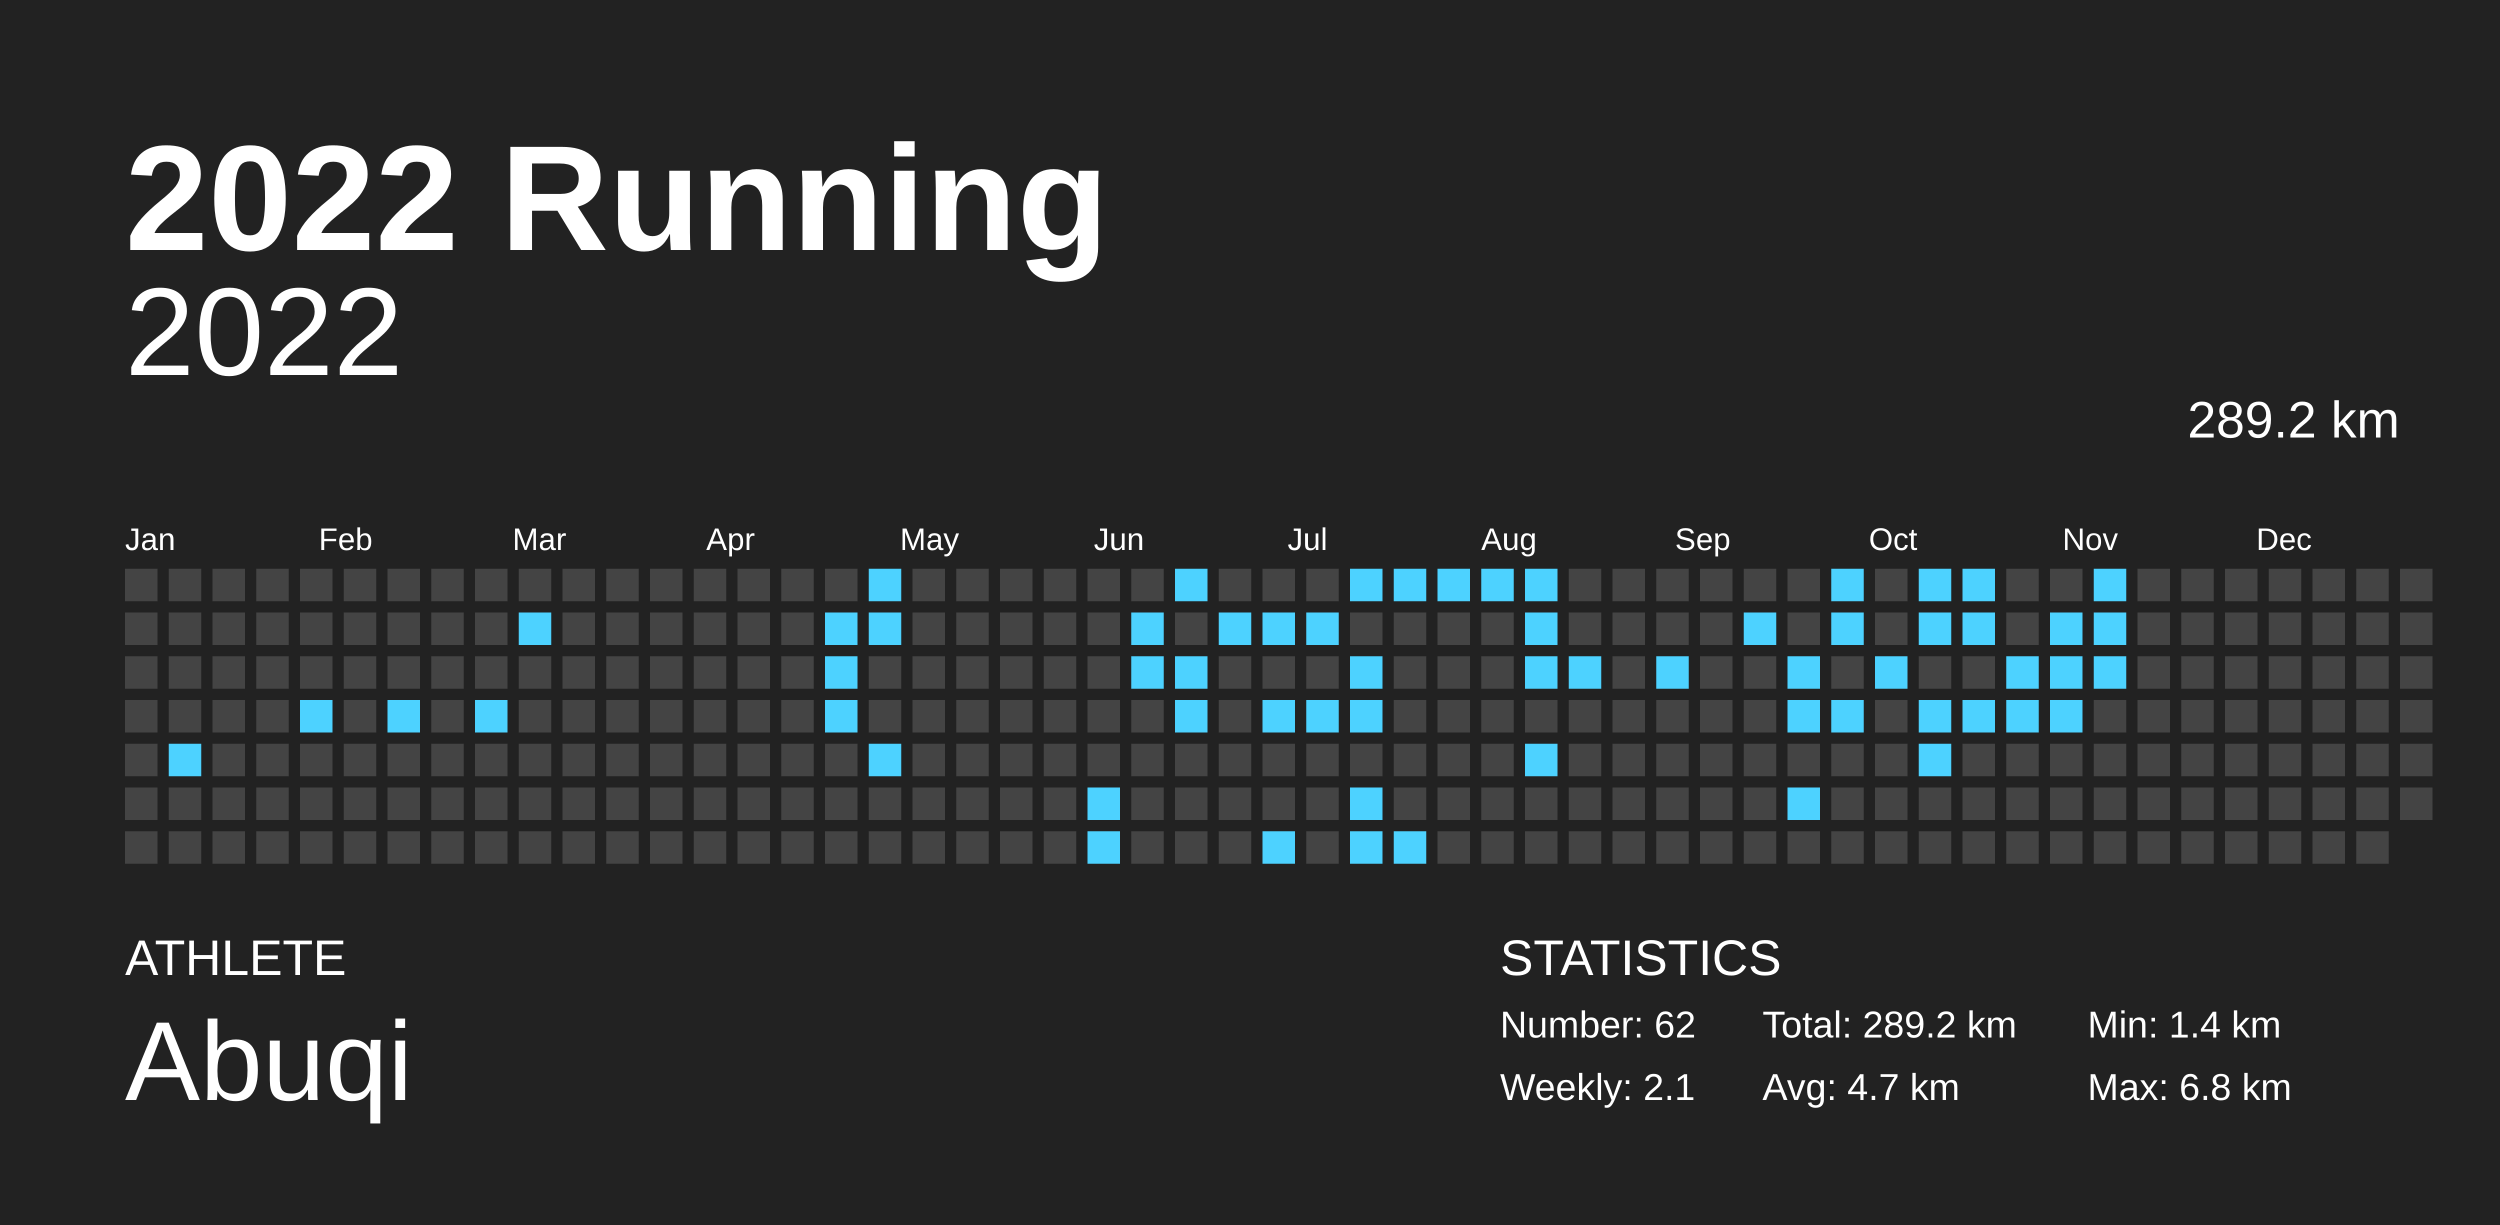
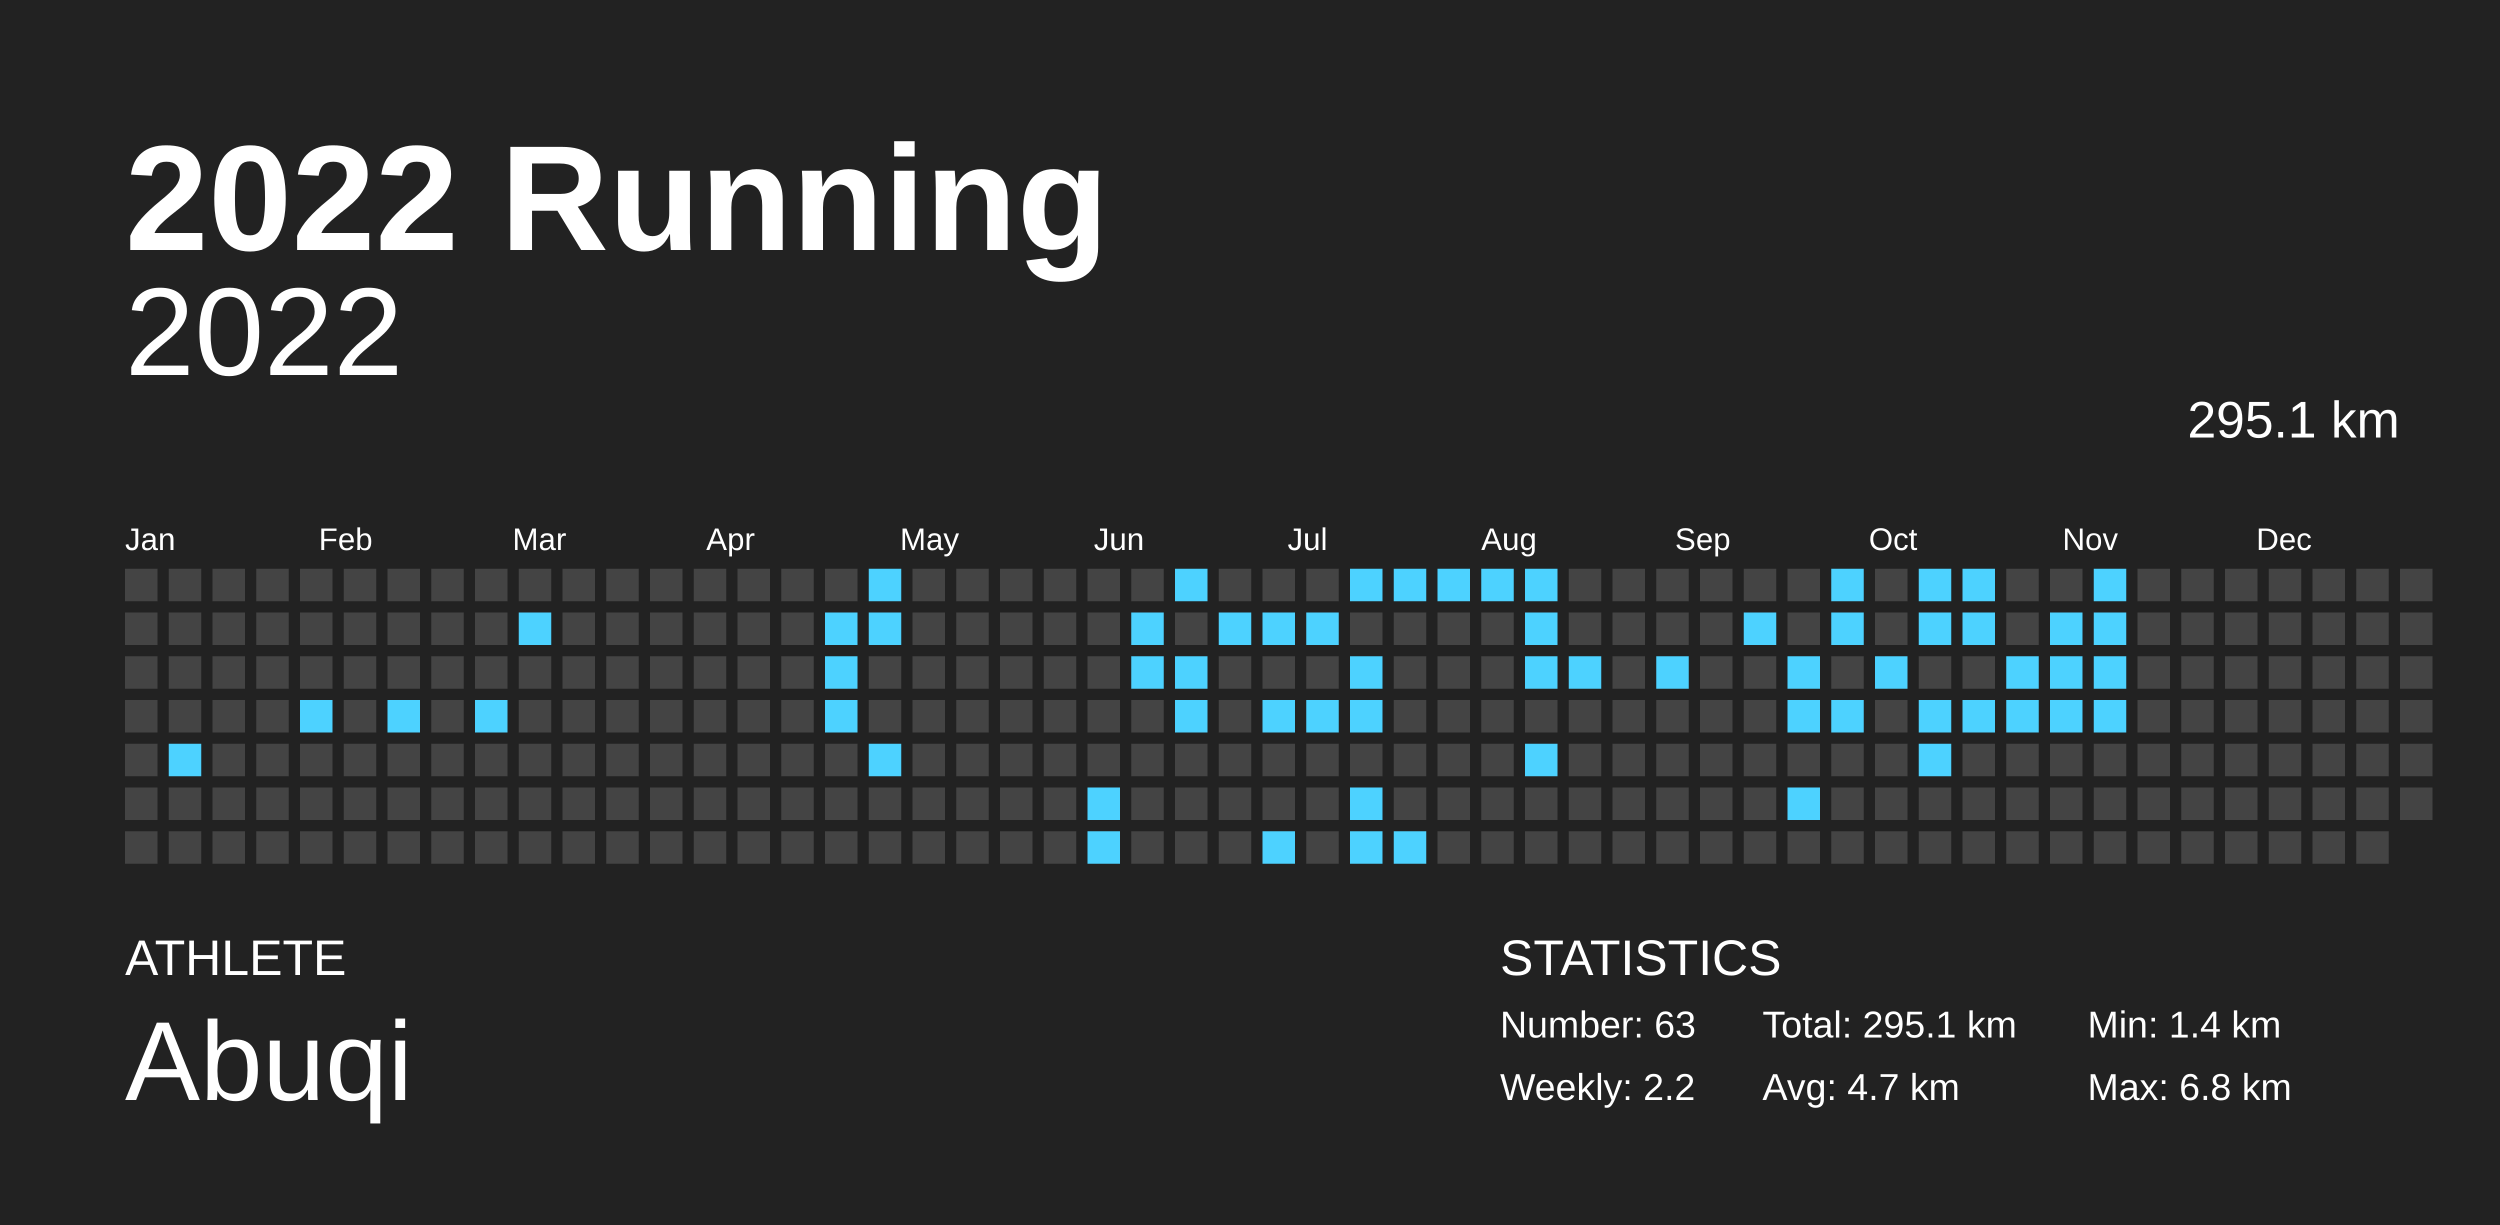
<svg xmlns="http://www.w3.org/2000/svg" baseProfile="full" height="98mm" version="1.1" viewBox="0,0,200,98" width="200mm">
  <defs />
  <rect fill="#222222" height="98" width="200" x="0" y="0" />
  <text fill="#FFFFFF" style="font-size:12px; font-family:Arial; font-weight:bold;" x="10" y="20">2022 Running</text>
  <text fill="#FFFFFF" style="font-size:4px; font-family:Arial" x="10" y="78">ATHLETE</text>
  <text fill="#FFFFFF" style="font-size:9px; font-family:Arial" x="10" y="88">Abuqi</text>
  <text fill="#FFFFFF" style="font-size:4px; font-family:Arial" x="120" y="78">STATISTICS</text>
-   <text fill="#FFFFFF" style="font-size:3px; font-family:Arial" x="120" y="83">Number: 62</text>
-   <text fill="#FFFFFF" style="font-size:3px; font-family:Arial" x="120" y="88">Weekly: 2.1</text>
-   <text fill="#FFFFFF" style="font-size:3px; font-family:Arial" x="141" y="83">Total: 289.2 km</text>
+   <text fill="#FFFFFF" style="font-size:3px; font-family:Arial" x="120" y="83">Number: 63</text>
+   <text fill="#FFFFFF" style="font-size:3px; font-family:Arial" x="120" y="88">Weekly: 2.2</text>
+   <text fill="#FFFFFF" style="font-size:3px; font-family:Arial" x="141" y="83">Total: 295.1 km</text>
  <text fill="#FFFFFF" style="font-size:3px; font-family:Arial" x="141" y="88">Avg: 4.7 km</text>
  <text fill="#FFFFFF" style="font-size:3px; font-family:Arial" x="167" y="83">Min: 1.4 km</text>
  <text fill="#FFFFFF" style="font-size:3px; font-family:Arial" x="167" y="88">Max: 6.8 km</text>
  <text alignment-baseline="hanging" fill="#FFFFFF" style="font-size:10.0px; font-family:Arial;" x="10" y="30">2022</text>
-   <text alignment-baseline="hanging" fill="#FFFFFF" style="font-size:4.125px; font-family:Arial;" x="175" y="35">289.2 km</text>
+   <text alignment-baseline="hanging" fill="#FFFFFF" style="font-size:4.125px; font-family:Arial;" x="175" y="35">295.1 km</text>
  <text fill="#FFFFFF" style="font-size:2.5px; font-family:Arial" x="10.0" y="44">Jan</text>
  <text fill="#FFFFFF" style="font-size:2.5px; font-family:Arial" x="25.5" y="44">Feb</text>
  <text fill="#FFFFFF" style="font-size:2.5px; font-family:Arial" x="41.0" y="44">Mar</text>
  <text fill="#FFFFFF" style="font-size:2.5px; font-family:Arial" x="56.5" y="44">Apr</text>
  <text fill="#FFFFFF" style="font-size:2.5px; font-family:Arial" x="72.0" y="44">May</text>
  <text fill="#FFFFFF" style="font-size:2.5px; font-family:Arial" x="87.5" y="44">Jun</text>
  <text fill="#FFFFFF" style="font-size:2.5px; font-family:Arial" x="103.0" y="44">Jul</text>
  <text fill="#FFFFFF" style="font-size:2.5px; font-family:Arial" x="118.5" y="44">Aug</text>
  <text fill="#FFFFFF" style="font-size:2.5px; font-family:Arial" x="134.0" y="44">Sep</text>
  <text fill="#FFFFFF" style="font-size:2.5px; font-family:Arial" x="149.5" y="44">Oct</text>
  <text fill="#FFFFFF" style="font-size:2.5px; font-family:Arial" x="165.0" y="44">Nov</text>
  <text fill="#FFFFFF" style="font-size:2.5px; font-family:Arial" x="180.5" y="44">Dec</text>
  <rect fill="#444444" height="2.6" width="2.6" x="10.0" y="45.5" />
  <rect fill="#444444" height="2.6" width="2.6" x="10.0" y="49.0" />
  <rect fill="#444444" height="2.6" width="2.6" x="10.0" y="52.5" />
  <rect fill="#444444" height="2.6" width="2.6" x="10.0" y="56.0" />
  <rect fill="#444444" height="2.6" width="2.6" x="10.0" y="59.5" />
  <rect fill="#444444" height="2.6" width="2.6" x="10.0" y="63.0" />
  <rect fill="#444444" height="2.6" width="2.6" x="10.0" y="66.5" />
  <rect fill="#444444" height="2.6" width="2.6" x="13.5" y="45.5" />
  <rect fill="#444444" height="2.6" width="2.6" x="13.5" y="49.0" />
  <rect fill="#444444" height="2.6" width="2.6" x="13.5" y="52.5" />
  <rect fill="#444444" height="2.6" width="2.6" x="13.5" y="56.0" />
  <rect fill="#4dd2ff" height="2.6" width="2.6" x="13.5" y="59.5" />
  <rect fill="#444444" height="2.6" width="2.6" x="13.5" y="63.0" />
  <rect fill="#444444" height="2.6" width="2.6" x="13.5" y="66.5" />
  <rect fill="#444444" height="2.6" width="2.6" x="17.0" y="45.5" />
  <rect fill="#444444" height="2.6" width="2.6" x="17.0" y="49.0" />
  <rect fill="#444444" height="2.6" width="2.6" x="17.0" y="52.5" />
  <rect fill="#444444" height="2.6" width="2.6" x="17.0" y="56.0" />
  <rect fill="#444444" height="2.6" width="2.6" x="17.0" y="59.5" />
  <rect fill="#444444" height="2.6" width="2.6" x="17.0" y="63.0" />
  <rect fill="#444444" height="2.6" width="2.6" x="17.0" y="66.5" />
  <rect fill="#444444" height="2.6" width="2.6" x="20.5" y="45.5" />
  <rect fill="#444444" height="2.6" width="2.6" x="20.5" y="49.0" />
  <rect fill="#444444" height="2.6" width="2.6" x="20.5" y="52.5" />
  <rect fill="#444444" height="2.6" width="2.6" x="20.5" y="56.0" />
  <rect fill="#444444" height="2.6" width="2.6" x="20.5" y="59.5" />
  <rect fill="#444444" height="2.6" width="2.6" x="20.5" y="63.0" />
  <rect fill="#444444" height="2.6" width="2.6" x="20.5" y="66.5" />
  <rect fill="#444444" height="2.6" width="2.6" x="24.0" y="45.5" />
  <rect fill="#444444" height="2.6" width="2.6" x="24.0" y="49.0" />
  <rect fill="#444444" height="2.6" width="2.6" x="24.0" y="52.5" />
  <rect fill="#4dd2ff" height="2.6" width="2.6" x="24.0" y="56.0" />
  <rect fill="#444444" height="2.6" width="2.6" x="24.0" y="59.5" />
  <rect fill="#444444" height="2.6" width="2.6" x="24.0" y="63.0" />
  <rect fill="#444444" height="2.6" width="2.6" x="24.0" y="66.5" />
  <rect fill="#444444" height="2.6" width="2.6" x="27.5" y="45.5" />
  <rect fill="#444444" height="2.6" width="2.6" x="27.5" y="49.0" />
  <rect fill="#444444" height="2.6" width="2.6" x="27.5" y="52.5" />
  <rect fill="#444444" height="2.6" width="2.6" x="27.5" y="56.0" />
  <rect fill="#444444" height="2.6" width="2.6" x="27.5" y="59.5" />
  <rect fill="#444444" height="2.6" width="2.6" x="27.5" y="63.0" />
  <rect fill="#444444" height="2.6" width="2.6" x="27.5" y="66.5" />
  <rect fill="#444444" height="2.6" width="2.6" x="31.0" y="45.5" />
  <rect fill="#444444" height="2.6" width="2.6" x="31.0" y="49.0" />
  <rect fill="#444444" height="2.6" width="2.6" x="31.0" y="52.5" />
  <rect fill="#4dd2ff" height="2.6" width="2.6" x="31.0" y="56.0" />
  <rect fill="#444444" height="2.6" width="2.6" x="31.0" y="59.5" />
  <rect fill="#444444" height="2.6" width="2.6" x="31.0" y="63.0" />
  <rect fill="#444444" height="2.6" width="2.6" x="31.0" y="66.5" />
  <rect fill="#444444" height="2.6" width="2.6" x="34.5" y="45.5" />
  <rect fill="#444444" height="2.6" width="2.6" x="34.5" y="49.0" />
  <rect fill="#444444" height="2.6" width="2.6" x="34.5" y="52.5" />
  <rect fill="#444444" height="2.6" width="2.6" x="34.5" y="56.0" />
  <rect fill="#444444" height="2.6" width="2.6" x="34.5" y="59.5" />
  <rect fill="#444444" height="2.6" width="2.6" x="34.5" y="63.0" />
  <rect fill="#444444" height="2.6" width="2.6" x="34.5" y="66.5" />
  <rect fill="#444444" height="2.6" width="2.6" x="38.0" y="45.5" />
  <rect fill="#444444" height="2.6" width="2.6" x="38.0" y="49.0" />
  <rect fill="#444444" height="2.6" width="2.6" x="38.0" y="52.5" />
  <rect fill="#4dd2ff" height="2.6" width="2.6" x="38.0" y="56.0" />
  <rect fill="#444444" height="2.6" width="2.6" x="38.0" y="59.5" />
  <rect fill="#444444" height="2.6" width="2.6" x="38.0" y="63.0" />
  <rect fill="#444444" height="2.6" width="2.6" x="38.0" y="66.5" />
  <rect fill="#444444" height="2.6" width="2.6" x="41.5" y="45.5" />
  <rect fill="#4dd2ff" height="2.6" width="2.6" x="41.5" y="49.0" />
  <rect fill="#444444" height="2.6" width="2.6" x="41.5" y="52.5" />
  <rect fill="#444444" height="2.6" width="2.6" x="41.5" y="56.0" />
  <rect fill="#444444" height="2.6" width="2.6" x="41.5" y="59.5" />
  <rect fill="#444444" height="2.6" width="2.6" x="41.5" y="63.0" />
  <rect fill="#444444" height="2.6" width="2.6" x="41.5" y="66.5" />
  <rect fill="#444444" height="2.6" width="2.6" x="45.0" y="45.5" />
  <rect fill="#444444" height="2.6" width="2.6" x="45.0" y="49.0" />
  <rect fill="#444444" height="2.6" width="2.6" x="45.0" y="52.5" />
  <rect fill="#444444" height="2.6" width="2.6" x="45.0" y="56.0" />
  <rect fill="#444444" height="2.6" width="2.6" x="45.0" y="59.5" />
  <rect fill="#444444" height="2.6" width="2.6" x="45.0" y="63.0" />
  <rect fill="#444444" height="2.6" width="2.6" x="45.0" y="66.5" />
  <rect fill="#444444" height="2.6" width="2.6" x="48.5" y="45.5" />
  <rect fill="#444444" height="2.6" width="2.6" x="48.5" y="49.0" />
  <rect fill="#444444" height="2.6" width="2.6" x="48.5" y="52.5" />
  <rect fill="#444444" height="2.6" width="2.6" x="48.5" y="56.0" />
  <rect fill="#444444" height="2.6" width="2.6" x="48.5" y="59.5" />
  <rect fill="#444444" height="2.6" width="2.6" x="48.5" y="63.0" />
  <rect fill="#444444" height="2.6" width="2.6" x="48.5" y="66.5" />
  <rect fill="#444444" height="2.6" width="2.6" x="52.0" y="45.5" />
  <rect fill="#444444" height="2.6" width="2.6" x="52.0" y="49.0" />
  <rect fill="#444444" height="2.6" width="2.6" x="52.0" y="52.5" />
  <rect fill="#444444" height="2.6" width="2.6" x="52.0" y="56.0" />
  <rect fill="#444444" height="2.6" width="2.6" x="52.0" y="59.5" />
  <rect fill="#444444" height="2.6" width="2.6" x="52.0" y="63.0" />
  <rect fill="#444444" height="2.6" width="2.6" x="52.0" y="66.5" />
  <rect fill="#444444" height="2.6" width="2.6" x="55.5" y="45.5" />
  <rect fill="#444444" height="2.6" width="2.6" x="55.5" y="49.0" />
  <rect fill="#444444" height="2.6" width="2.6" x="55.5" y="52.5" />
  <rect fill="#444444" height="2.6" width="2.6" x="55.5" y="56.0" />
  <rect fill="#444444" height="2.6" width="2.6" x="55.5" y="59.5" />
  <rect fill="#444444" height="2.6" width="2.6" x="55.5" y="63.0" />
  <rect fill="#444444" height="2.6" width="2.6" x="55.5" y="66.5" />
  <rect fill="#444444" height="2.6" width="2.6" x="59.0" y="45.5" />
  <rect fill="#444444" height="2.6" width="2.6" x="59.0" y="49.0" />
  <rect fill="#444444" height="2.6" width="2.6" x="59.0" y="52.5" />
  <rect fill="#444444" height="2.6" width="2.6" x="59.0" y="56.0" />
  <rect fill="#444444" height="2.6" width="2.6" x="59.0" y="59.5" />
  <rect fill="#444444" height="2.6" width="2.6" x="59.0" y="63.0" />
  <rect fill="#444444" height="2.6" width="2.6" x="59.0" y="66.5" />
  <rect fill="#444444" height="2.6" width="2.6" x="62.5" y="45.5" />
  <rect fill="#444444" height="2.6" width="2.6" x="62.5" y="49.0" />
  <rect fill="#444444" height="2.6" width="2.6" x="62.5" y="52.5" />
  <rect fill="#444444" height="2.6" width="2.6" x="62.5" y="56.0" />
  <rect fill="#444444" height="2.6" width="2.6" x="62.5" y="59.5" />
  <rect fill="#444444" height="2.6" width="2.6" x="62.5" y="63.0" />
  <rect fill="#444444" height="2.6" width="2.6" x="62.5" y="66.5" />
  <rect fill="#444444" height="2.6" width="2.6" x="66.0" y="45.5" />
  <rect fill="#4dd2ff" height="2.6" width="2.6" x="66.0" y="49.0" />
  <rect fill="#4dd2ff" height="2.6" width="2.6" x="66.0" y="52.5" />
  <rect fill="#4dd2ff" height="2.6" width="2.6" x="66.0" y="56.0" />
  <rect fill="#444444" height="2.6" width="2.6" x="66.0" y="59.5" />
  <rect fill="#444444" height="2.6" width="2.6" x="66.0" y="63.0" />
  <rect fill="#444444" height="2.6" width="2.6" x="66.0" y="66.5" />
  <rect fill="#4dd2ff" height="2.6" width="2.6" x="69.5" y="45.5" />
  <rect fill="#4dd2ff" height="2.6" width="2.6" x="69.5" y="49.0" />
  <rect fill="#444444" height="2.6" width="2.6" x="69.5" y="52.5" />
  <rect fill="#444444" height="2.6" width="2.6" x="69.5" y="56.0" />
  <rect fill="#4dd2ff" height="2.6" width="2.6" x="69.5" y="59.5" />
  <rect fill="#444444" height="2.6" width="2.6" x="69.5" y="63.0" />
  <rect fill="#444444" height="2.6" width="2.6" x="69.5" y="66.5" />
  <rect fill="#444444" height="2.6" width="2.6" x="73.0" y="45.5" />
  <rect fill="#444444" height="2.6" width="2.6" x="73.0" y="49.0" />
  <rect fill="#444444" height="2.6" width="2.6" x="73.0" y="52.5" />
  <rect fill="#444444" height="2.6" width="2.6" x="73.0" y="56.0" />
  <rect fill="#444444" height="2.6" width="2.6" x="73.0" y="59.5" />
  <rect fill="#444444" height="2.6" width="2.6" x="73.0" y="63.0" />
  <rect fill="#444444" height="2.6" width="2.6" x="73.0" y="66.5" />
  <rect fill="#444444" height="2.6" width="2.6" x="76.5" y="45.5" />
  <rect fill="#444444" height="2.6" width="2.6" x="76.5" y="49.0" />
  <rect fill="#444444" height="2.6" width="2.6" x="76.5" y="52.5" />
  <rect fill="#444444" height="2.6" width="2.6" x="76.5" y="56.0" />
  <rect fill="#444444" height="2.6" width="2.6" x="76.5" y="59.5" />
  <rect fill="#444444" height="2.6" width="2.6" x="76.5" y="63.0" />
  <rect fill="#444444" height="2.6" width="2.6" x="76.5" y="66.5" />
  <rect fill="#444444" height="2.6" width="2.6" x="80.0" y="45.5" />
  <rect fill="#444444" height="2.6" width="2.6" x="80.0" y="49.0" />
  <rect fill="#444444" height="2.6" width="2.6" x="80.0" y="52.5" />
  <rect fill="#444444" height="2.6" width="2.6" x="80.0" y="56.0" />
  <rect fill="#444444" height="2.6" width="2.6" x="80.0" y="59.5" />
  <rect fill="#444444" height="2.6" width="2.6" x="80.0" y="63.0" />
  <rect fill="#444444" height="2.6" width="2.6" x="80.0" y="66.5" />
  <rect fill="#444444" height="2.6" width="2.6" x="83.5" y="45.5" />
  <rect fill="#444444" height="2.6" width="2.6" x="83.5" y="49.0" />
  <rect fill="#444444" height="2.6" width="2.6" x="83.5" y="52.5" />
  <rect fill="#444444" height="2.6" width="2.6" x="83.5" y="56.0" />
  <rect fill="#444444" height="2.6" width="2.6" x="83.5" y="59.5" />
  <rect fill="#444444" height="2.6" width="2.6" x="83.5" y="63.0" />
  <rect fill="#444444" height="2.6" width="2.6" x="83.5" y="66.5" />
  <rect fill="#444444" height="2.6" width="2.6" x="87.0" y="45.5" />
  <rect fill="#444444" height="2.6" width="2.6" x="87.0" y="49.0" />
  <rect fill="#444444" height="2.6" width="2.6" x="87.0" y="52.5" />
  <rect fill="#444444" height="2.6" width="2.6" x="87.0" y="56.0" />
  <rect fill="#444444" height="2.6" width="2.6" x="87.0" y="59.5" />
  <rect fill="#4dd2ff" height="2.6" width="2.6" x="87.0" y="63.0" />
  <rect fill="#4dd2ff" height="2.6" width="2.6" x="87.0" y="66.5" />
  <rect fill="#444444" height="2.6" width="2.6" x="90.5" y="45.5" />
  <rect fill="#4dd2ff" height="2.6" width="2.6" x="90.5" y="49.0" />
  <rect fill="#4dd2ff" height="2.6" width="2.6" x="90.5" y="52.5" />
  <rect fill="#444444" height="2.6" width="2.6" x="90.5" y="56.0" />
  <rect fill="#444444" height="2.6" width="2.6" x="90.5" y="59.5" />
  <rect fill="#444444" height="2.6" width="2.6" x="90.5" y="63.0" />
  <rect fill="#444444" height="2.6" width="2.6" x="90.5" y="66.5" />
  <rect fill="#4dd2ff" height="2.6" width="2.6" x="94.0" y="45.5" />
  <rect fill="#444444" height="2.6" width="2.6" x="94.0" y="49.0" />
  <rect fill="#4dd2ff" height="2.6" width="2.6" x="94.0" y="52.5" />
  <rect fill="#4dd2ff" height="2.6" width="2.6" x="94.0" y="56.0" />
  <rect fill="#444444" height="2.6" width="2.6" x="94.0" y="59.5" />
  <rect fill="#444444" height="2.6" width="2.6" x="94.0" y="63.0" />
  <rect fill="#444444" height="2.6" width="2.6" x="94.0" y="66.5" />
  <rect fill="#444444" height="2.6" width="2.6" x="97.5" y="45.5" />
  <rect fill="#4dd2ff" height="2.6" width="2.6" x="97.5" y="49.0" />
  <rect fill="#444444" height="2.6" width="2.6" x="97.5" y="52.5" />
  <rect fill="#444444" height="2.6" width="2.6" x="97.5" y="56.0" />
  <rect fill="#444444" height="2.6" width="2.6" x="97.5" y="59.5" />
  <rect fill="#444444" height="2.6" width="2.6" x="97.5" y="63.0" />
  <rect fill="#444444" height="2.6" width="2.6" x="97.5" y="66.5" />
  <rect fill="#444444" height="2.6" width="2.6" x="101.0" y="45.5" />
  <rect fill="#4dd2ff" height="2.6" width="2.6" x="101.0" y="49.0" />
  <rect fill="#444444" height="2.6" width="2.6" x="101.0" y="52.5" />
  <rect fill="#4dd2ff" height="2.6" width="2.6" x="101.0" y="56.0" />
  <rect fill="#444444" height="2.6" width="2.6" x="101.0" y="59.5" />
  <rect fill="#444444" height="2.6" width="2.6" x="101.0" y="63.0" />
  <rect fill="#4dd2ff" height="2.6" width="2.6" x="101.0" y="66.5" />
  <rect fill="#444444" height="2.6" width="2.6" x="104.5" y="45.5" />
  <rect fill="#4dd2ff" height="2.6" width="2.6" x="104.5" y="49.0" />
  <rect fill="#444444" height="2.6" width="2.6" x="104.5" y="52.5" />
  <rect fill="#4dd2ff" height="2.6" width="2.6" x="104.5" y="56.0" />
  <rect fill="#444444" height="2.6" width="2.6" x="104.5" y="59.5" />
  <rect fill="#444444" height="2.6" width="2.6" x="104.5" y="63.0" />
  <rect fill="#444444" height="2.6" width="2.6" x="104.5" y="66.5" />
  <rect fill="#4dd2ff" height="2.6" width="2.6" x="108.0" y="45.5" />
  <rect fill="#444444" height="2.6" width="2.6" x="108.0" y="49.0" />
  <rect fill="#4dd2ff" height="2.6" width="2.6" x="108.0" y="52.5" />
  <rect fill="#4dd2ff" height="2.6" width="2.6" x="108.0" y="56.0" />
  <rect fill="#444444" height="2.6" width="2.6" x="108.0" y="59.5" />
  <rect fill="#4dd2ff" height="2.6" width="2.6" x="108.0" y="63.0" />
  <rect fill="#4dd2ff" height="2.6" width="2.6" x="108.0" y="66.5" />
  <rect fill="#4dd2ff" height="2.6" width="2.6" x="111.5" y="45.5" />
  <rect fill="#444444" height="2.6" width="2.6" x="111.5" y="49.0" />
  <rect fill="#444444" height="2.6" width="2.6" x="111.5" y="52.5" />
  <rect fill="#444444" height="2.6" width="2.6" x="111.5" y="56.0" />
  <rect fill="#444444" height="2.6" width="2.6" x="111.5" y="59.5" />
  <rect fill="#444444" height="2.6" width="2.6" x="111.5" y="63.0" />
  <rect fill="#4dd2ff" height="2.6" width="2.6" x="111.5" y="66.5" />
  <rect fill="#4dd2ff" height="2.6" width="2.6" x="115.0" y="45.5" />
  <rect fill="#444444" height="2.6" width="2.6" x="115.0" y="49.0" />
  <rect fill="#444444" height="2.6" width="2.6" x="115.0" y="52.5" />
  <rect fill="#444444" height="2.6" width="2.6" x="115.0" y="56.0" />
  <rect fill="#444444" height="2.6" width="2.6" x="115.0" y="59.5" />
  <rect fill="#444444" height="2.6" width="2.6" x="115.0" y="63.0" />
  <rect fill="#444444" height="2.6" width="2.6" x="115.0" y="66.5" />
  <rect fill="#4dd2ff" height="2.6" width="2.6" x="118.5" y="45.5" />
  <rect fill="#444444" height="2.6" width="2.6" x="118.5" y="49.0" />
  <rect fill="#444444" height="2.6" width="2.6" x="118.5" y="52.5" />
  <rect fill="#444444" height="2.6" width="2.6" x="118.5" y="56.0" />
  <rect fill="#444444" height="2.6" width="2.6" x="118.5" y="59.5" />
  <rect fill="#444444" height="2.6" width="2.6" x="118.5" y="63.0" />
  <rect fill="#444444" height="2.6" width="2.6" x="118.5" y="66.5" />
  <rect fill="#4dd2ff" height="2.6" width="2.6" x="122.0" y="45.5" />
  <rect fill="#4dd2ff" height="2.6" width="2.6" x="122.0" y="49.0" />
  <rect fill="#4dd2ff" height="2.6" width="2.6" x="122.0" y="52.5" />
  <rect fill="#444444" height="2.6" width="2.6" x="122.0" y="56.0" />
  <rect fill="#4dd2ff" height="2.6" width="2.6" x="122.0" y="59.5" />
  <rect fill="#444444" height="2.6" width="2.6" x="122.0" y="63.0" />
  <rect fill="#444444" height="2.6" width="2.6" x="122.0" y="66.5" />
  <rect fill="#444444" height="2.6" width="2.6" x="125.5" y="45.5" />
  <rect fill="#444444" height="2.6" width="2.6" x="125.5" y="49.0" />
  <rect fill="#4dd2ff" height="2.6" width="2.6" x="125.5" y="52.5" />
  <rect fill="#444444" height="2.6" width="2.6" x="125.5" y="56.0" />
  <rect fill="#444444" height="2.6" width="2.6" x="125.5" y="59.5" />
  <rect fill="#444444" height="2.6" width="2.6" x="125.5" y="63.0" />
  <rect fill="#444444" height="2.6" width="2.6" x="125.5" y="66.5" />
  <rect fill="#444444" height="2.6" width="2.6" x="129.0" y="45.5" />
  <rect fill="#444444" height="2.6" width="2.6" x="129.0" y="49.0" />
  <rect fill="#444444" height="2.6" width="2.6" x="129.0" y="52.5" />
  <rect fill="#444444" height="2.6" width="2.6" x="129.0" y="56.0" />
  <rect fill="#444444" height="2.6" width="2.6" x="129.0" y="59.5" />
  <rect fill="#444444" height="2.6" width="2.6" x="129.0" y="63.0" />
  <rect fill="#444444" height="2.6" width="2.6" x="129.0" y="66.5" />
  <rect fill="#444444" height="2.6" width="2.6" x="132.5" y="45.5" />
  <rect fill="#444444" height="2.6" width="2.6" x="132.5" y="49.0" />
  <rect fill="#4dd2ff" height="2.6" width="2.6" x="132.5" y="52.5" />
  <rect fill="#444444" height="2.6" width="2.6" x="132.5" y="56.0" />
  <rect fill="#444444" height="2.6" width="2.6" x="132.5" y="59.5" />
  <rect fill="#444444" height="2.6" width="2.6" x="132.5" y="63.0" />
  <rect fill="#444444" height="2.6" width="2.6" x="132.5" y="66.5" />
  <rect fill="#444444" height="2.6" width="2.6" x="136.0" y="45.5" />
  <rect fill="#444444" height="2.6" width="2.6" x="136.0" y="49.0" />
  <rect fill="#444444" height="2.6" width="2.6" x="136.0" y="52.5" />
  <rect fill="#444444" height="2.6" width="2.6" x="136.0" y="56.0" />
  <rect fill="#444444" height="2.6" width="2.6" x="136.0" y="59.5" />
  <rect fill="#444444" height="2.6" width="2.6" x="136.0" y="63.0" />
  <rect fill="#444444" height="2.6" width="2.6" x="136.0" y="66.5" />
  <rect fill="#444444" height="2.6" width="2.6" x="139.5" y="45.5" />
  <rect fill="#4dd2ff" height="2.6" width="2.6" x="139.5" y="49.0" />
  <rect fill="#444444" height="2.6" width="2.6" x="139.5" y="52.5" />
  <rect fill="#444444" height="2.6" width="2.6" x="139.5" y="56.0" />
  <rect fill="#444444" height="2.6" width="2.6" x="139.5" y="59.5" />
  <rect fill="#444444" height="2.6" width="2.6" x="139.5" y="63.0" />
  <rect fill="#444444" height="2.6" width="2.6" x="139.5" y="66.5" />
  <rect fill="#444444" height="2.6" width="2.6" x="143.0" y="45.5" />
  <rect fill="#444444" height="2.6" width="2.6" x="143.0" y="49.0" />
  <rect fill="#4dd2ff" height="2.6" width="2.6" x="143.0" y="52.5" />
  <rect fill="#4dd2ff" height="2.6" width="2.6" x="143.0" y="56.0" />
  <rect fill="#444444" height="2.6" width="2.6" x="143.0" y="59.5" />
  <rect fill="#4dd2ff" height="2.6" width="2.6" x="143.0" y="63.0" />
  <rect fill="#444444" height="2.6" width="2.6" x="143.0" y="66.5" />
  <rect fill="#4dd2ff" height="2.6" width="2.6" x="146.5" y="45.5" />
  <rect fill="#4dd2ff" height="2.6" width="2.6" x="146.5" y="49.0" />
  <rect fill="#444444" height="2.6" width="2.6" x="146.5" y="52.5" />
  <rect fill="#4dd2ff" height="2.6" width="2.6" x="146.5" y="56.0" />
  <rect fill="#444444" height="2.6" width="2.6" x="146.5" y="59.5" />
  <rect fill="#444444" height="2.6" width="2.6" x="146.5" y="63.0" />
  <rect fill="#444444" height="2.6" width="2.6" x="146.5" y="66.5" />
  <rect fill="#444444" height="2.6" width="2.6" x="150.0" y="45.5" />
  <rect fill="#444444" height="2.6" width="2.6" x="150.0" y="49.0" />
  <rect fill="#4dd2ff" height="2.6" width="2.6" x="150.0" y="52.5" />
  <rect fill="#444444" height="2.6" width="2.6" x="150.0" y="56.0" />
  <rect fill="#444444" height="2.6" width="2.6" x="150.0" y="59.5" />
  <rect fill="#444444" height="2.6" width="2.6" x="150.0" y="63.0" />
  <rect fill="#444444" height="2.6" width="2.6" x="150.0" y="66.5" />
  <rect fill="#4dd2ff" height="2.6" width="2.6" x="153.5" y="45.5" />
  <rect fill="#4dd2ff" height="2.6" width="2.6" x="153.5" y="49.0" />
  <rect fill="#444444" height="2.6" width="2.6" x="153.5" y="52.5" />
  <rect fill="#4dd2ff" height="2.6" width="2.6" x="153.5" y="56.0" />
  <rect fill="#4dd2ff" height="2.6" width="2.6" x="153.5" y="59.5" />
  <rect fill="#444444" height="2.6" width="2.6" x="153.5" y="63.0" />
  <rect fill="#444444" height="2.6" width="2.6" x="153.5" y="66.5" />
  <rect fill="#4dd2ff" height="2.6" width="2.6" x="157.0" y="45.5" />
  <rect fill="#4dd2ff" height="2.6" width="2.6" x="157.0" y="49.0" />
  <rect fill="#444444" height="2.6" width="2.6" x="157.0" y="52.5" />
  <rect fill="#4dd2ff" height="2.6" width="2.6" x="157.0" y="56.0" />
  <rect fill="#444444" height="2.6" width="2.6" x="157.0" y="59.5" />
  <rect fill="#444444" height="2.6" width="2.6" x="157.0" y="63.0" />
  <rect fill="#444444" height="2.6" width="2.6" x="157.0" y="66.5" />
  <rect fill="#444444" height="2.6" width="2.6" x="160.5" y="45.5" />
  <rect fill="#444444" height="2.6" width="2.6" x="160.5" y="49.0" />
  <rect fill="#4dd2ff" height="2.6" width="2.6" x="160.5" y="52.5" />
  <rect fill="#4dd2ff" height="2.6" width="2.6" x="160.5" y="56.0" />
  <rect fill="#444444" height="2.6" width="2.6" x="160.5" y="59.5" />
  <rect fill="#444444" height="2.6" width="2.6" x="160.5" y="63.0" />
  <rect fill="#444444" height="2.6" width="2.6" x="160.5" y="66.5" />
  <rect fill="#444444" height="2.6" width="2.6" x="164.0" y="45.5" />
  <rect fill="#4dd2ff" height="2.6" width="2.6" x="164.0" y="49.0" />
  <rect fill="#4dd2ff" height="2.6" width="2.6" x="164.0" y="52.5" />
  <rect fill="#4dd2ff" height="2.6" width="2.6" x="164.0" y="56.0" />
  <rect fill="#444444" height="2.6" width="2.6" x="164.0" y="59.5" />
  <rect fill="#444444" height="2.6" width="2.6" x="164.0" y="63.0" />
  <rect fill="#444444" height="2.6" width="2.6" x="164.0" y="66.5" />
  <rect fill="#4dd2ff" height="2.6" width="2.6" x="167.5" y="45.5" />
  <rect fill="#4dd2ff" height="2.6" width="2.6" x="167.5" y="49.0" />
  <rect fill="#4dd2ff" height="2.6" width="2.6" x="167.5" y="52.5" />
-   <rect fill="#444444" height="2.6" width="2.6" x="167.5" y="56.0" />
+   <rect fill="#4dd2ff" height="2.6" width="2.6" x="167.5" y="56.0" />
  <rect fill="#444444" height="2.6" width="2.6" x="167.5" y="59.5" />
  <rect fill="#444444" height="2.6" width="2.6" x="167.5" y="63.0" />
  <rect fill="#444444" height="2.6" width="2.6" x="167.5" y="66.5" />
  <rect fill="#444444" height="2.6" width="2.6" x="171.0" y="45.5" />
  <rect fill="#444444" height="2.6" width="2.6" x="171.0" y="49.0" />
  <rect fill="#444444" height="2.6" width="2.6" x="171.0" y="52.5" />
  <rect fill="#444444" height="2.6" width="2.6" x="171.0" y="56.0" />
  <rect fill="#444444" height="2.6" width="2.6" x="171.0" y="59.5" />
  <rect fill="#444444" height="2.6" width="2.6" x="171.0" y="63.0" />
  <rect fill="#444444" height="2.6" width="2.6" x="171.0" y="66.5" />
  <rect fill="#444444" height="2.6" width="2.6" x="174.5" y="45.5" />
  <rect fill="#444444" height="2.6" width="2.6" x="174.5" y="49.0" />
  <rect fill="#444444" height="2.6" width="2.6" x="174.5" y="52.5" />
  <rect fill="#444444" height="2.6" width="2.6" x="174.5" y="56.0" />
  <rect fill="#444444" height="2.6" width="2.6" x="174.5" y="59.5" />
  <rect fill="#444444" height="2.6" width="2.6" x="174.5" y="63.0" />
  <rect fill="#444444" height="2.6" width="2.6" x="174.5" y="66.5" />
  <rect fill="#444444" height="2.6" width="2.6" x="178.0" y="45.5" />
  <rect fill="#444444" height="2.6" width="2.6" x="178.0" y="49.0" />
  <rect fill="#444444" height="2.6" width="2.6" x="178.0" y="52.5" />
  <rect fill="#444444" height="2.6" width="2.6" x="178.0" y="56.0" />
  <rect fill="#444444" height="2.6" width="2.6" x="178.0" y="59.5" />
  <rect fill="#444444" height="2.6" width="2.6" x="178.0" y="63.0" />
  <rect fill="#444444" height="2.6" width="2.6" x="178.0" y="66.5" />
  <rect fill="#444444" height="2.6" width="2.6" x="181.5" y="45.5" />
  <rect fill="#444444" height="2.6" width="2.6" x="181.5" y="49.0" />
  <rect fill="#444444" height="2.6" width="2.6" x="181.5" y="52.5" />
  <rect fill="#444444" height="2.6" width="2.6" x="181.5" y="56.0" />
  <rect fill="#444444" height="2.6" width="2.6" x="181.5" y="59.5" />
  <rect fill="#444444" height="2.6" width="2.6" x="181.5" y="63.0" />
  <rect fill="#444444" height="2.6" width="2.6" x="181.5" y="66.5" />
  <rect fill="#444444" height="2.6" width="2.6" x="185.0" y="45.5" />
  <rect fill="#444444" height="2.6" width="2.6" x="185.0" y="49.0" />
  <rect fill="#444444" height="2.6" width="2.6" x="185.0" y="52.5" />
  <rect fill="#444444" height="2.6" width="2.6" x="185.0" y="56.0" />
  <rect fill="#444444" height="2.6" width="2.6" x="185.0" y="59.5" />
  <rect fill="#444444" height="2.6" width="2.6" x="185.0" y="63.0" />
  <rect fill="#444444" height="2.6" width="2.6" x="185.0" y="66.5" />
  <rect fill="#444444" height="2.6" width="2.6" x="188.5" y="45.5" />
  <rect fill="#444444" height="2.6" width="2.6" x="188.5" y="49.0" />
  <rect fill="#444444" height="2.6" width="2.6" x="188.5" y="52.5" />
  <rect fill="#444444" height="2.6" width="2.6" x="188.5" y="56.0" />
  <rect fill="#444444" height="2.6" width="2.6" x="188.5" y="59.5" />
  <rect fill="#444444" height="2.6" width="2.6" x="188.5" y="63.0" />
  <rect fill="#444444" height="2.6" width="2.6" x="188.5" y="66.5" />
  <rect fill="#444444" height="2.6" width="2.6" x="192.0" y="45.5" />
  <rect fill="#444444" height="2.6" width="2.6" x="192.0" y="49.0" />
  <rect fill="#444444" height="2.6" width="2.6" x="192.0" y="52.5" />
  <rect fill="#444444" height="2.6" width="2.6" x="192.0" y="56.0" />
  <rect fill="#444444" height="2.6" width="2.6" x="192.0" y="59.5" />
  <rect fill="#444444" height="2.6" width="2.6" x="192.0" y="63.0" />
</svg>
